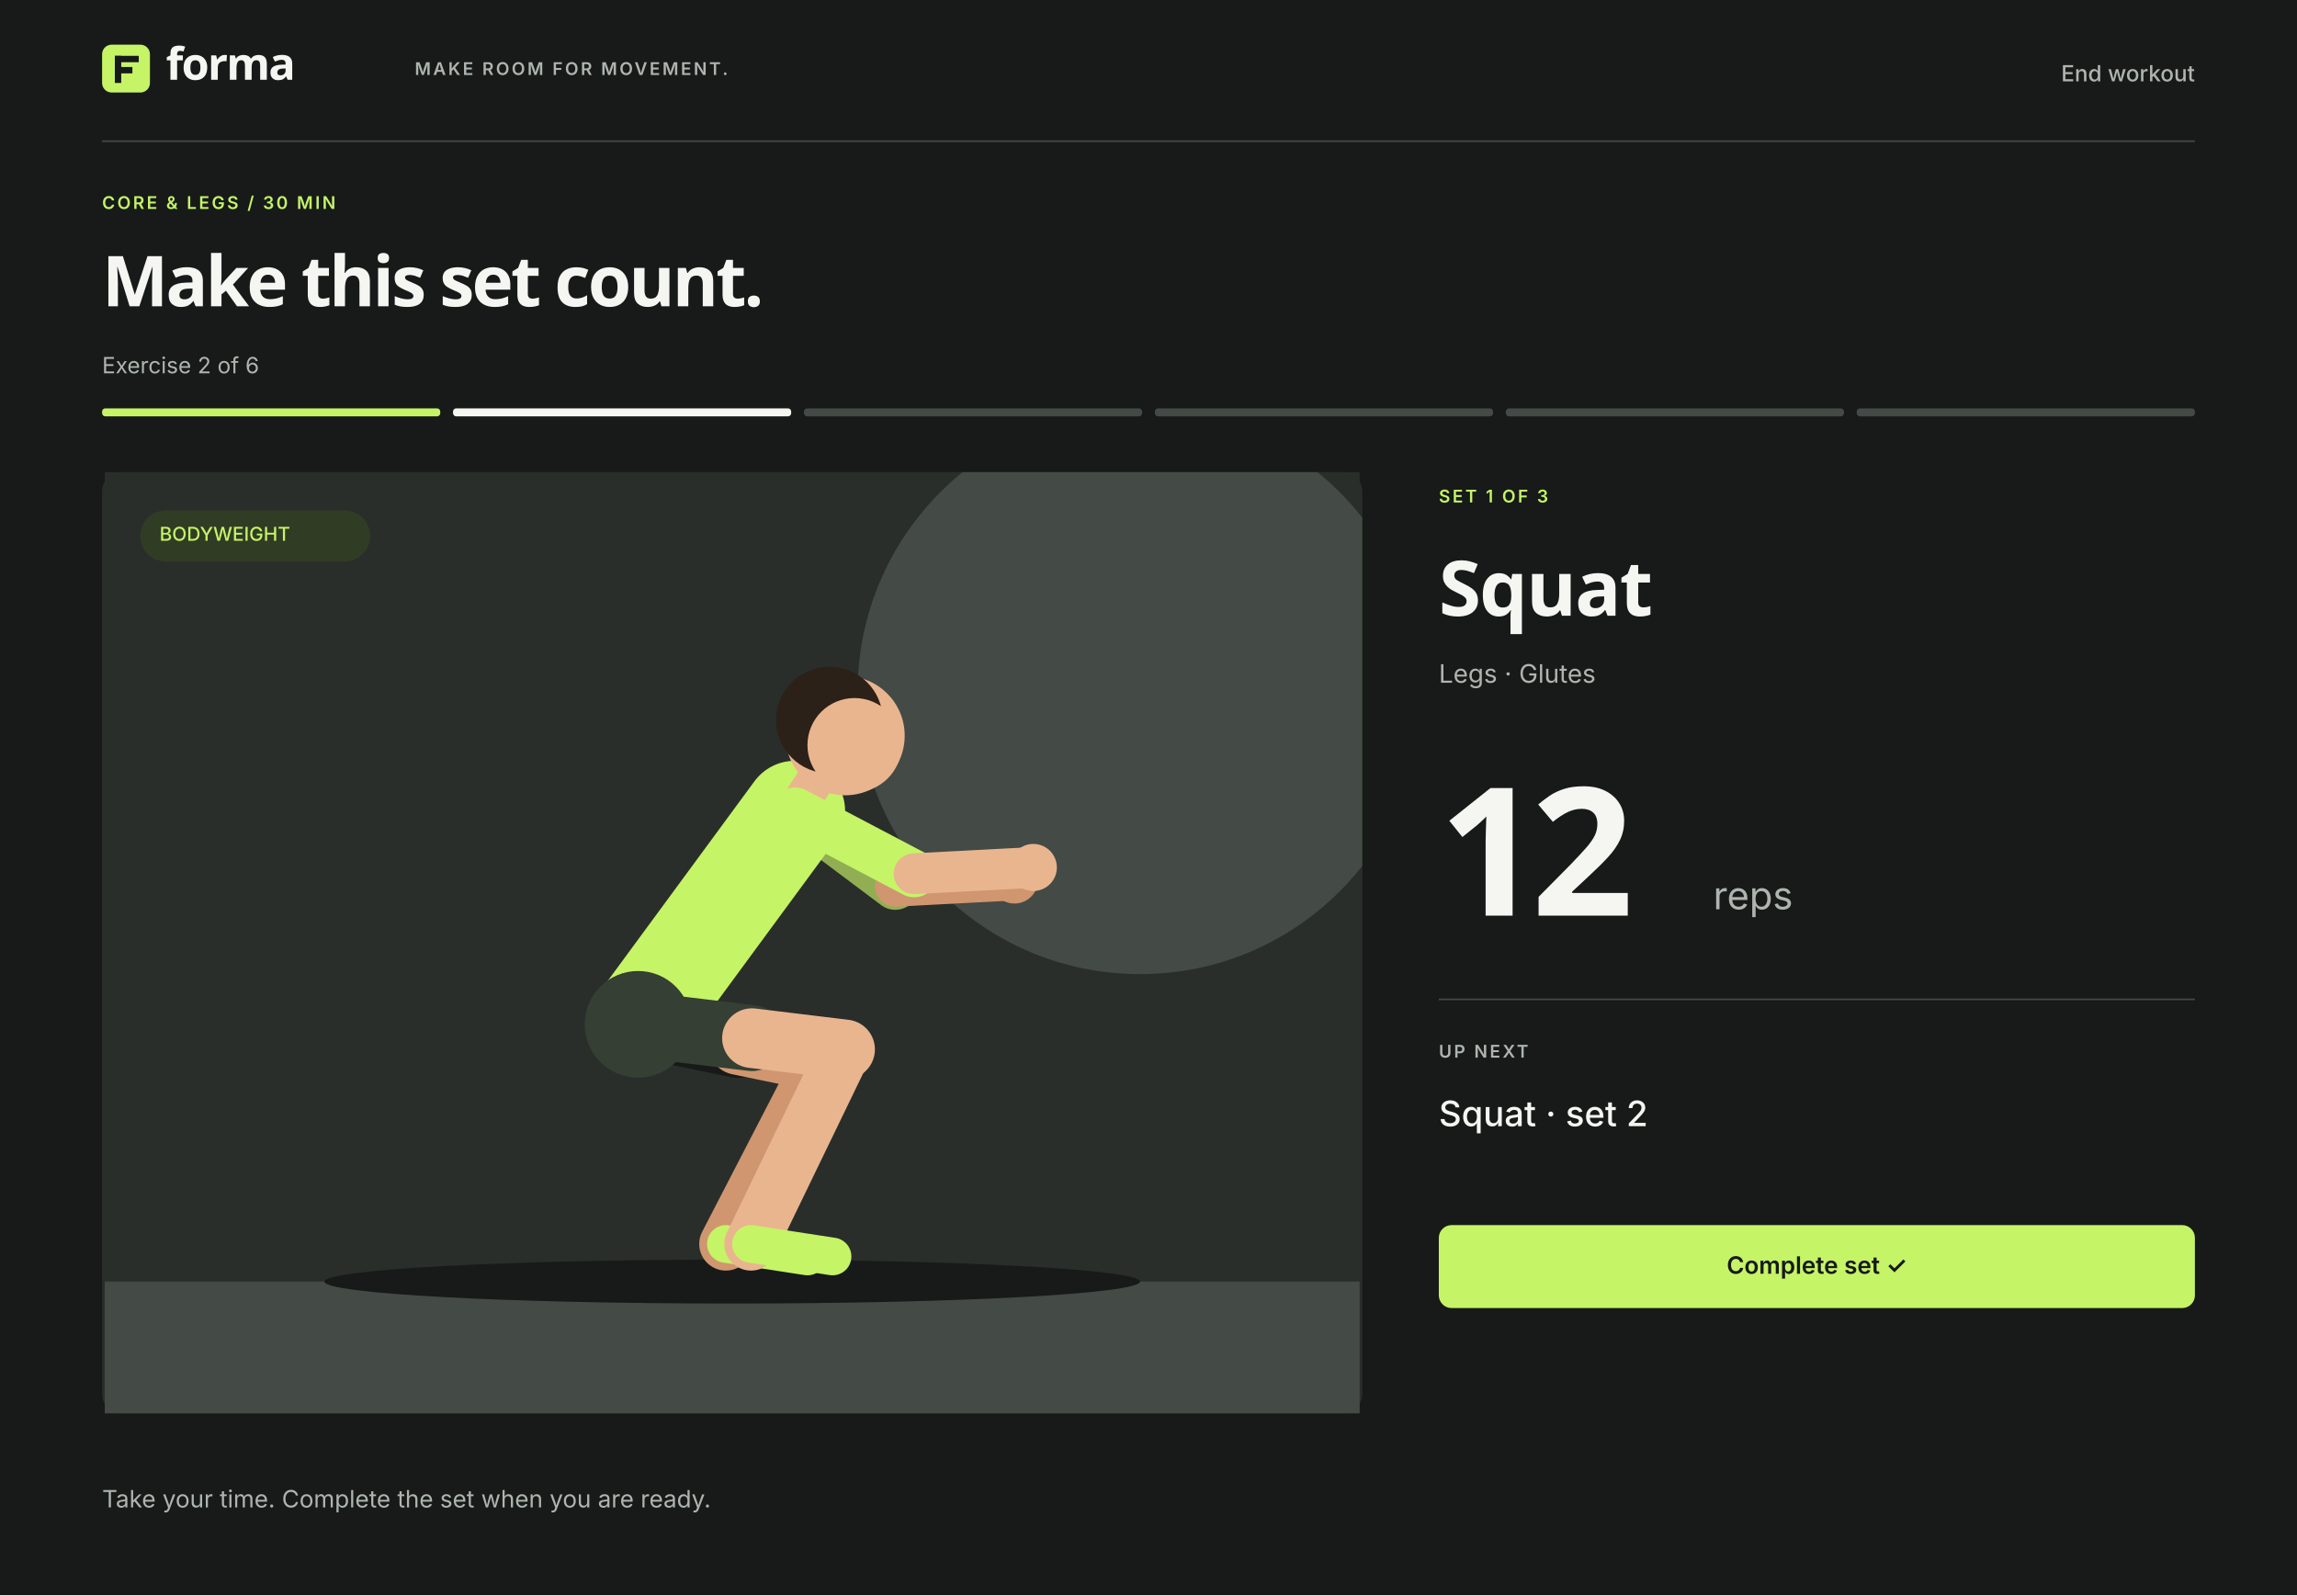
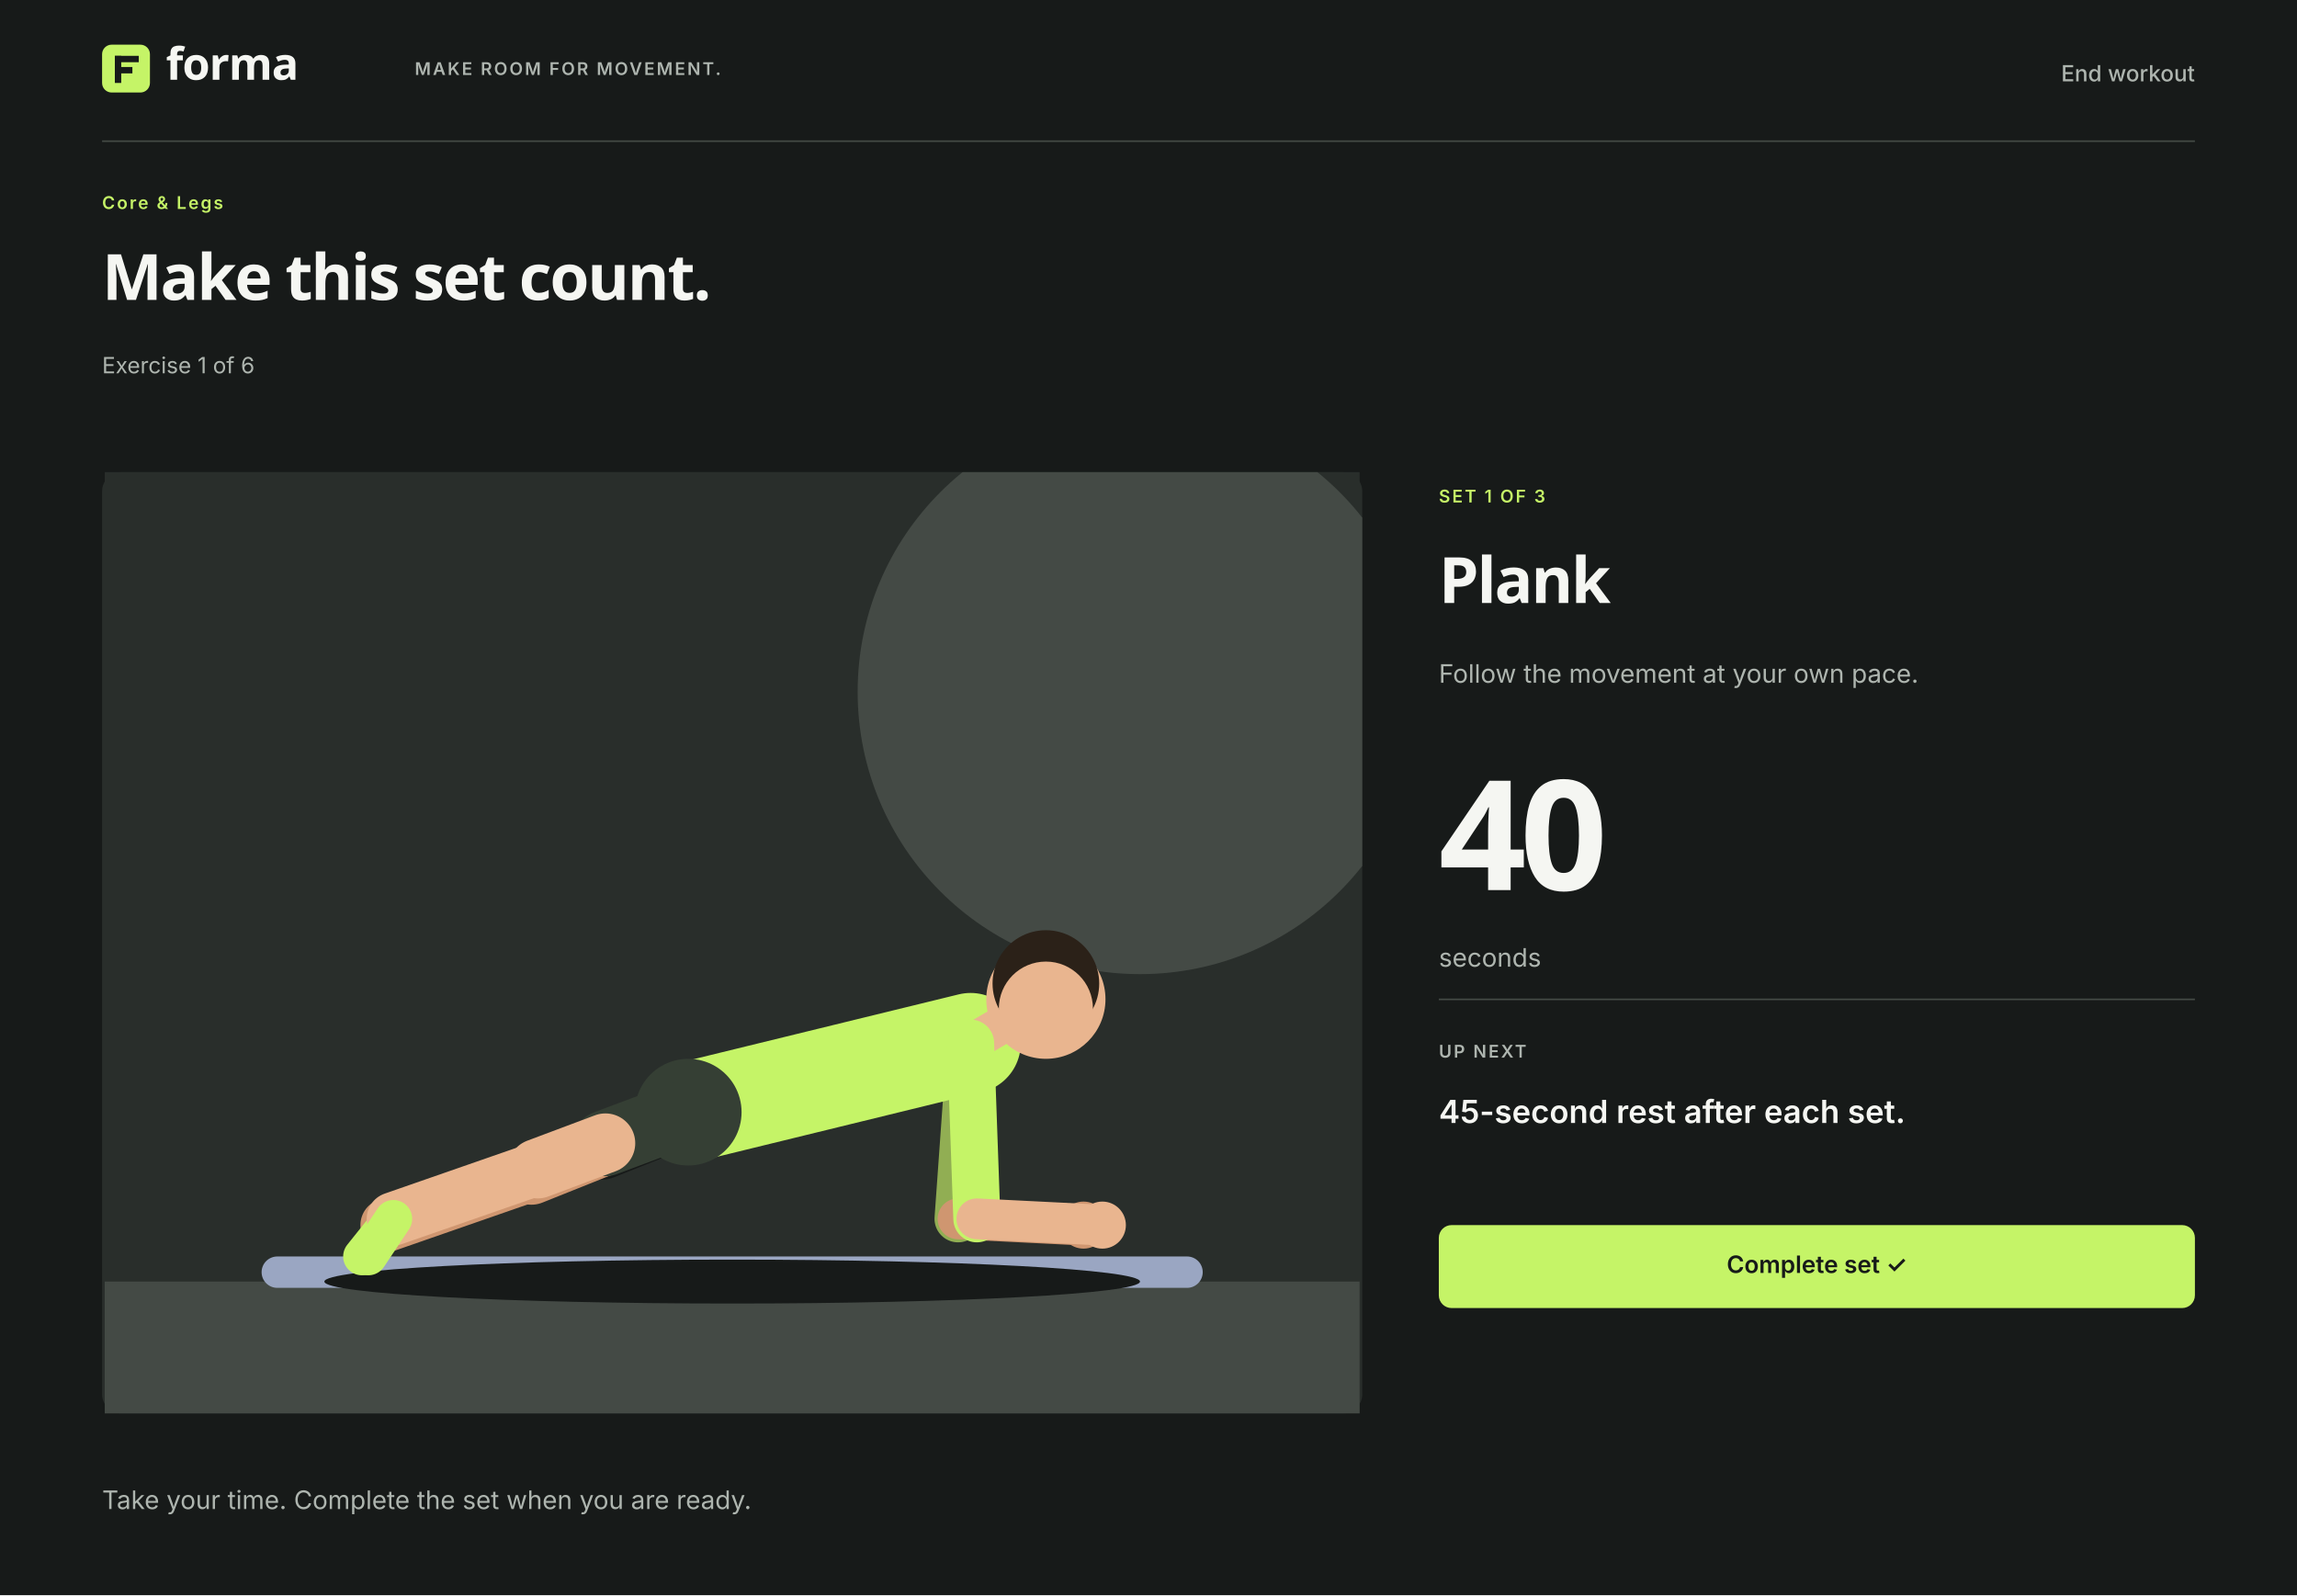
<svg xmlns="http://www.w3.org/2000/svg" width="1440" height="1000" viewBox="0 0 1440 1000">
  <defs>
    <clipPath id="clip0">
      <rect width="1440" height="1000" />
    </clipPath>
    <clipPath id="clip1">
      <rect width="30" height="30" />
    </clipPath>
    <clipPath id="clip2">
      <rect width="790" height="590" />
    </clipPath>
    <clipPath id="clip3">
-       <rect width="790" height="590" />
+       <rect width="144" height="32" />
    </clipPath>
    <clipPath id="clip4">
-       <rect width="144" height="32" />
+       <rect width="790" height="590" />
    </clipPath>
    <clipPath id="clip5">
      <rect width="474" height="590" />
    </clipPath>
  </defs>
  <g>
    <rect width="1440" height="1000" fill="#171A19" />
    <g clip-path="url(#clip0)">
      <g transform="translate(64, 28)">
        <rect width="30" height="30" rx="6" ry="6" fill="#C5F467" />
        <g clip-path="url(#clip1)">
          <g transform="translate(8, 7)">
            <rect width="4" height="17" fill="#171A19" />
          </g>
          <g transform="translate(8, 7)">
            <rect width="15" height="4" fill="#171A19" />
          </g>
          <g transform="translate(8, 14)">
            <rect width="11" height="4" fill="#171A19" />
          </g>
        </g>
      </g>
      <g transform="translate(104, 22)">
-         <text x="0" y="28" font-family="Space Grotesk" font-size="28" font-weight="700" fill="#F5F6F2" letter-spacing="-1">forma</text>
+         <text x="0" y="28" font-family="Space Grotesk" font-size="28" font-weight="600" fill="#F5F6F2" letter-spacing="-0.5">forma</text>
      </g>
      <g transform="translate(260, 36)">
-         <text x="0" y="11" font-family="Inter" font-size="11" font-weight="600" fill="#AEB5AF" letter-spacing="1.4">MAKE ROOM FOR MOVEMENT.</text>
+         <text x="0" y="11" font-family="Inter" font-size="11" font-weight="600" fill="#AEB5AF" letter-spacing="1.2">MAKE ROOM FOR MOVEMENT.</text>
      </g>
      <g transform="translate(1180, 37)">
        <text x="196" y="14" font-family="Inter" font-size="14" font-weight="500" fill="#AEB5AF" text-anchor="end">End workout</text>
      </g>
      <g transform="translate(64, 88)">
        <rect width="1312" height="1" fill="#444A45" />
      </g>
      <g transform="translate(64, 120)">
-         <text x="0" y="11" font-family="Inter" font-size="11" font-weight="600" fill="#C5F467" letter-spacing="1.4">CORE &amp; LEGS / 30 MIN</text>
+         <text x="0" y="11" font-family="Inter" font-size="11" font-weight="600" fill="#C5F467" letter-spacing="1.2">Core &amp; Legs</text>
      </g>
      <g transform="translate(64, 148)">
-         <text x="0" y="44" font-family="Space Grotesk" font-size="44" font-weight="600" fill="#F5F6F2" letter-spacing="-1.6">Make this set count.</text>
+         <text x="0" y="40" font-family="Space Grotesk" font-size="40" font-weight="600" fill="#F5F6F2" letter-spacing="-1.2">Make this set count.</text>
      </g>
      <g transform="translate(64, 220)">
-         <text x="0" y="14" font-family="Inter" font-size="14" fill="#AEB5AF">Exercise 2 of 6</text>
-       </g>
-       <g transform="translate(64, 256)">
-         <rect width="212" height="5" rx="2" ry="2" fill="#C5F467" />
-       </g>
-       <g transform="translate(284, 256)">
-         <rect width="212" height="5" rx="2" ry="2" fill="#F5F6F2" />
-       </g>
-       <g transform="translate(504, 256)">
-         <rect width="212" height="5" rx="2" ry="2" fill="#444A45" />
-       </g>
-       <g transform="translate(724, 256)">
-         <rect width="212" height="5" rx="2" ry="2" fill="#444A45" />
-       </g>
-       <g transform="translate(944, 256)">
-         <rect width="212" height="5" rx="2" ry="2" fill="#444A45" />
-       </g>
-       <g transform="translate(1164, 256)">
-         <rect width="212" height="5" rx="2" ry="2" fill="#444A45" />
+         <text x="0" y="14" font-family="Inter" font-size="14" fill="#AEB5AF">Exercise 1 of 6</text>
      </g>
      <g transform="translate(64, 296)">
        <rect width="790" height="590" rx="12" ry="12" fill="#292E2B" />
        <g clip-path="url(#clip2)">
-           <g clip-path="url(#clip3)">
+           <g transform="translate(24, 24)">
+             <rect width="144" height="32" rx="16" ry="16" fill="#313C25" />
+             <g clip-path="url(#clip3)">
+               <g transform="translate(12, 7)">
+                 <text x="0" y="12" font-family="Inter" font-size="12" fill="#C5F467">BODYWEIGHT</text>
+               </g>
+             </g>
+           </g>
+           <g clip-path="url(#clip4)">
            <g transform="translate(1.67, -39.33)">
              <path d="M0 39.33L786.67 39.33L786.67 629.33L0 629.33L0 39.33Z" fill="#292E2B" />
              <path d="M472 177C472 274.75 551.25 354 649 354C746.75 354 826 274.75 826 177C826 79.25 746.75 0 649 0C551.25 0 472 79.25 472 177Z" fill="#444A45" />
              <path d="M0 546.73L786.67 546.73L786.67 629.33L0 629.33L0 546.73Z" fill="#444A45" />
+               <path d="M108.17 531L678.5 531C683.93 531 688.33 535.4 688.33 540.83L688.33 540.83C688.33 546.26 683.93 550.67 678.5 550.67L108.17 550.67C102.74 550.67 98.33 546.26 98.33 540.83L98.33 540.83C98.33 538.23 99.37 535.72 101.21 533.88C103.06 532.04 105.56 531 108.17 531Z" fill="#9AA6C2" />
              <path d="M137.67 546.73C137.67 554.34 252.13 560.5 393.33 560.5C534.53 560.5 649 554.34 649 546.73C649 539.13 534.53 532.97 393.33 532.97C252.13 532.97 137.67 539.13 137.67 546.73Z" fill="#171A19" />
            </g>
-             <g transform="translate(336, 346.13)">
-               <path d="M0 0L62.74 12.98" fill="#000000" stroke="#171A19" stroke-width="41.3" stroke-linecap="round" />
+             <g transform="translate(313.38, 401.2)">
+               <path d="M54.08 0L0 21.63" fill="#000000" stroke="#171A19" stroke-width="41.3" stroke-linecap="round" />
            </g>
-             <g transform="translate(398.74, 359.11)">
-               <path d="M0 0L51.33 10.62" fill="#000000" stroke="#CF9670" stroke-width="37.37" stroke-linecap="round" />
+             <g transform="translate(269.13, 422.83)">
+               <path d="M44.25 0L0 17.7" fill="#000000" stroke="#CF9670" stroke-width="37.37" stroke-linecap="round" />
            </g>
-             <g transform="translate(391.07, 369.73)">
-               <path d="M59 0L0 114.07" fill="#000000" stroke="#CF9670" stroke-width="33.43" stroke-linecap="round" />
+             <g transform="translate(178.67, 440.53)">
+               <path d="M90.47 0L0 31.47" fill="#000000" stroke="#CF9670" stroke-width="33.43" stroke-linecap="round" />
            </g>
-             <g transform="translate(391.07, 483.8)">
-               <path d="M0 0L51.13 7.87" fill="#000000" stroke="#C5F467" stroke-width="23.6" stroke-linecap="round" />
+             <g transform="translate(162.93, 472)">
+               <path d="M15.73 0L0 19.67" fill="#000000" stroke="#C5F467" stroke-width="23.6" stroke-linecap="round" />
            </g>
-             <g transform="translate(434.33, 212.4)">
-               <path d="M0 0L62.93 47.2" fill="#000000" stroke="#91AE53" stroke-width="29.5" stroke-linecap="round" />
+             <g transform="translate(536.6, 357.93)">
+               <path d="M7.87 0L0 110.13" fill="#000000" stroke="#91AE53" stroke-width="29.5" stroke-linecap="round" />
            </g>
-             <g transform="translate(497.27, 255.67)">
-               <path d="M0 3.93L74.73 0" fill="#000000" stroke="#CF9670" stroke-width="25.57" stroke-linecap="round" />
+             <g transform="translate(536.6, 468.07)">
+               <path d="M0 0L78.67 3.93" fill="#000000" stroke="#CF9670" stroke-width="25.57" stroke-linecap="round" />
            </g>
-             <g transform="translate(557.25, 240.92)">
+             <g transform="translate(600.52, 457.25)">
              <path d="M0 14.75C0 22.9 6.6 29.5 14.75 29.5C22.9 29.5 29.5 22.9 29.5 14.75C29.5 6.6 22.9 0 14.75 0C6.6 0 0 6.6 0 14.75Z" fill="#CF9670" />
            </g>
-             <g transform="translate(336, 212.4)">
-               <path d="M98.33 0L0 133.73" fill="#000000" stroke="#C5F467" stroke-width="62.93" stroke-linecap="round" />
+             <g transform="translate(367.47, 357.93)">
+               <path d="M177 0L0 43.27" fill="#000000" stroke="#C5F467" stroke-width="62.93" stroke-linecap="round" />
            </g>
-             <g transform="translate(302.57, 312.7)">
-               <path d="M0 33.43C0 51.9 14.97 66.87 33.43 66.87C51.9 66.87 66.87 51.9 66.87 33.43C66.87 14.97 51.9 0 33.43 0C14.97 0 0 14.97 0 33.43Z" fill="#353F34" />
+             <g transform="translate(334.03, 367.77)">
+               <path d="M0 33.43C0 45.38 6.37 56.42 16.72 62.39C27.06 68.36 39.81 68.36 50.15 62.39C60.49 56.42 66.87 45.38 66.87 33.43C66.87 21.49 60.49 10.45 50.15 4.48C39.81 -1.49 27.06 -1.49 16.72 4.48C6.37 10.45 0 21.49 0 33.43" fill="#353F34" />
            </g>
-             <g transform="translate(336, 346.13)">
-               <path d="M0 0L71.39 8.65" fill="#000000" stroke="#353F34" stroke-width="41.3" stroke-linecap="round" />
+             <g transform="translate(315.55, 401.2)">
+               <path d="M51.92 0L0 19.47" fill="#000000" stroke="#353F34" stroke-width="41.3" stroke-linecap="round" />
            </g>
-             <g transform="translate(407.39, 354.79)">
-               <path d="M0 0L58.41 7.08" fill="#000000" stroke="#E9B58F" stroke-width="37.37" stroke-linecap="round" />
+             <g transform="translate(273.07, 420.67)">
+               <path d="M42.48 0L0 15.93" fill="#000000" stroke="#E9B58F" stroke-width="37.37" stroke-linecap="round" />
            </g>
-             <g transform="translate(406.8, 361.87)">
-               <path d="M59 0L0 121.93" fill="#000000" stroke="#E9B58F" stroke-width="33.43" stroke-linecap="round" />
+             <g transform="translate(182.6, 436.6)">
+               <path d="M90.47 0L0 31.47" fill="#000000" stroke="#E9B58F" stroke-width="33.43" stroke-linecap="round" />
            </g>
-             <g transform="translate(406.8, 483.8)">
-               <path d="M0 0L51.13 7.87" fill="#000000" stroke="#C5F467" stroke-width="23.6" stroke-linecap="round" />
+             <g transform="translate(166.87, 468.07)">
+               <path d="M15.73 0L0 23.6" fill="#000000" stroke="#C5F467" stroke-width="23.6" stroke-linecap="round" />
            </g>
-             <g transform="translate(434.33, 165.2)">
-               <path d="M0 47.2L31.47 0" fill="#000000" stroke="#E9B58F" stroke-width="23.6" stroke-linecap="round" />
+             <g transform="translate(544.47, 330.4)">
+               <path d="M0 27.53L47.2 0" fill="#000000" stroke="#E9B58F" stroke-width="23.6" stroke-linecap="round" />
            </g>
-             <g transform="translate(422.53, 121.93)">
-               <path d="M5.9 43.27C5.9 63.9 22.63 80.63 43.27 80.63C63.9 80.63 80.63 63.9 80.63 43.27C80.63 22.63 63.9 5.9 43.27 5.9C22.63 5.9 5.9 22.63 5.9 43.27Z" fill="#E9B58F" />
-               <path d="M0 33.43C0 51.9 14.97 66.87 33.43 66.87C51.9 66.87 66.87 51.9 66.87 33.43C66.87 14.97 51.9 0 33.43 0C14.97 0 0 14.97 0 33.43Z" fill="#2B2118" />
-               <path d="M19.67 49.17C19.67 65.46 32.87 78.67 49.17 78.67C65.46 78.67 78.67 65.46 78.67 49.17C78.67 32.87 65.46 19.67 49.17 19.67C32.87 19.67 19.67 32.87 19.67 49.17Z" fill="#E9B58F" />
+             <g transform="translate(554.3, 287.13)">
+               <path d="M0 43.27C0 63.9 16.73 80.63 37.37 80.63C58 80.63 74.73 63.9 74.73 43.27C74.73 22.63 58 5.9 37.37 5.9C16.73 5.9 0 22.63 0 43.27Z" fill="#E9B58F" />
+               <path d="M3.93 33.43C3.93 45.38 10.31 56.42 20.65 62.39C30.99 68.36 43.74 68.36 54.08 62.39C64.43 56.42 70.8 45.38 70.8 33.43C70.8 21.49 64.43 10.45 54.08 4.48C43.74 -1.49 30.99 -1.49 20.65 4.48C10.31 10.45 3.93 21.49 3.93 33.43Z" fill="#2B2118" />
+               <path d="M7.87 49.17C7.87 65.46 21.07 78.67 37.37 78.67C53.66 78.67 66.87 65.46 66.87 49.17C66.87 32.87 53.66 19.67 37.37 19.67C21.07 19.67 7.87 32.87 7.87 49.17Z" fill="#E9B58F" />
            </g>
-             <g transform="translate(434.33, 212.4)">
-               <path d="M0 0L74.73 39.33" fill="#000000" stroke="#C5F467" stroke-width="29.5" stroke-linecap="round" />
+             <g transform="translate(544.47, 357.93)">
+               <path d="M0 0L3.93 110.13" fill="#000000" stroke="#C5F467" stroke-width="29.5" stroke-linecap="round" />
            </g>
-             <g transform="translate(509.07, 247.8)">
-               <path d="M0 3.93L74.73 0" fill="#000000" stroke="#E9B58F" stroke-width="25.57" stroke-linecap="round" />
+             <g transform="translate(548.4, 468.07)">
+               <path d="M0 0L78.67 3.93" fill="#000000" stroke="#E9B58F" stroke-width="25.57" stroke-linecap="round" />
            </g>
-             <g transform="translate(569.05, 233.05)">
+             <g transform="translate(612.32, 457.25)">
              <path d="M0 14.75C0 22.9 6.6 29.5 14.75 29.5C22.9 29.5 29.5 22.9 29.5 14.75C29.5 6.6 22.9 0 14.75 0C6.6 0 0 6.6 0 14.75Z" fill="#E9B58F" />
-             </g>
-           </g>
-           <g transform="translate(24, 24)">
-             <rect width="144" height="32" rx="16" ry="16" fill="#313C25" />
-             <g clip-path="url(#clip4)">
-               <g transform="translate(12, 7)">
-                 <text x="0" y="12" font-family="Inter" font-size="12" font-weight="500" fill="#C5F467">BODYWEIGHT</text>
-               </g>
            </g>
          </g>
        </g>
      </g>
      <g transform="translate(902, 296)">
        <g clip-path="url(#clip5)">
          <g transform="translate(0, 8)">
-             <text x="0" y="11" font-family="Inter" font-size="11" font-weight="600" fill="#C5F467" letter-spacing="1.4">SET 1 OF 3</text>
+             <text x="0" y="11" font-family="Inter" font-size="11" font-weight="600" fill="#C5F467" letter-spacing="1.2">SET 1 OF 3</text>
          </g>
          <g transform="translate(0, 42)">
-             <text x="0" y="48" font-family="Space Grotesk" font-size="48" font-weight="600" fill="#F5F6F2" letter-spacing="-1">Squat</text>
+             <text x="0" y="40" font-family="Space Grotesk" font-size="40" font-weight="600" fill="#F5F6F2" letter-spacing="-1.2">Plank</text>
          </g>
          <g transform="translate(0, 116)">
-             <text x="0" y="16" font-family="Inter" font-size="16" fill="#AEB5AF">Legs · Glutes</text>
+             <text x="0" y="16" font-family="Inter" font-size="16" fill="#AEB5AF">Follow the movement at your own pace.</text>
          </g>
          <g transform="translate(0, 166)">
-             <text x="0" y="112" font-family="Space Grotesk" font-size="112" font-weight="600" fill="#F5F6F2" letter-spacing="-6">12</text>
+             <text x="0" y="96" font-family="Space Grotesk" font-size="96" font-weight="600" fill="#F5F6F2" letter-spacing="-4">40</text>
          </g>
-           <g transform="translate(172, 250)">
-             <text x="0" y="24" font-family="Inter" font-size="24" fill="#AEB5AF">reps</text>
+           <g transform="translate(0, 294)">
+             <text x="0" y="16" font-family="Inter" font-size="16" fill="#AEB5AF">seconds</text>
          </g>
          <g transform="translate(0, 330)">
            <rect width="474" height="1" fill="#444A45" />
          </g>
          <g transform="translate(0, 356)">
-             <text x="0" y="11" font-family="Inter" font-size="11" font-weight="600" fill="#AEB5AF" letter-spacing="1.4">UP NEXT</text>
+             <text x="0" y="11" font-family="Inter" font-size="11" font-weight="600" fill="#AEB5AF" letter-spacing="1.2">UP NEXT</text>
          </g>
          <g transform="translate(0, 388)">
-             <text x="0" y="22" font-family="Inter" font-size="22" font-weight="500" fill="#F5F6F2">Squat · set 2</text>
+             <text x="0" y="20" font-family="Inter" font-size="20" font-weight="600" fill="#F5F6F2">45-second rest after each set.</text>
          </g>
          <g transform="translate(0, 472)">
            <rect width="474" height="52" rx="8" ry="8" fill="#C5F467" />
-             <g transform="translate(20, 15.5)">
+             <g transform="translate(20, 15)">
              <text x="217" y="15" font-family="Inter" font-size="15" font-weight="600" fill="#171A19" text-anchor="middle">Complete set   ✓</text>
            </g>
          </g>
        </g>
      </g>
      <g transform="translate(64, 930)">
-         <text x="0" y="15" font-family="Inter" font-size="15" fill="#AEB5AF">Take your time. Complete the set when you are ready.</text>
+         <text x="0" y="16" font-family="Inter" font-size="16" fill="#AEB5AF">Take your time. Complete the set when you are ready.</text>
      </g>
    </g>
  </g>
</svg>
